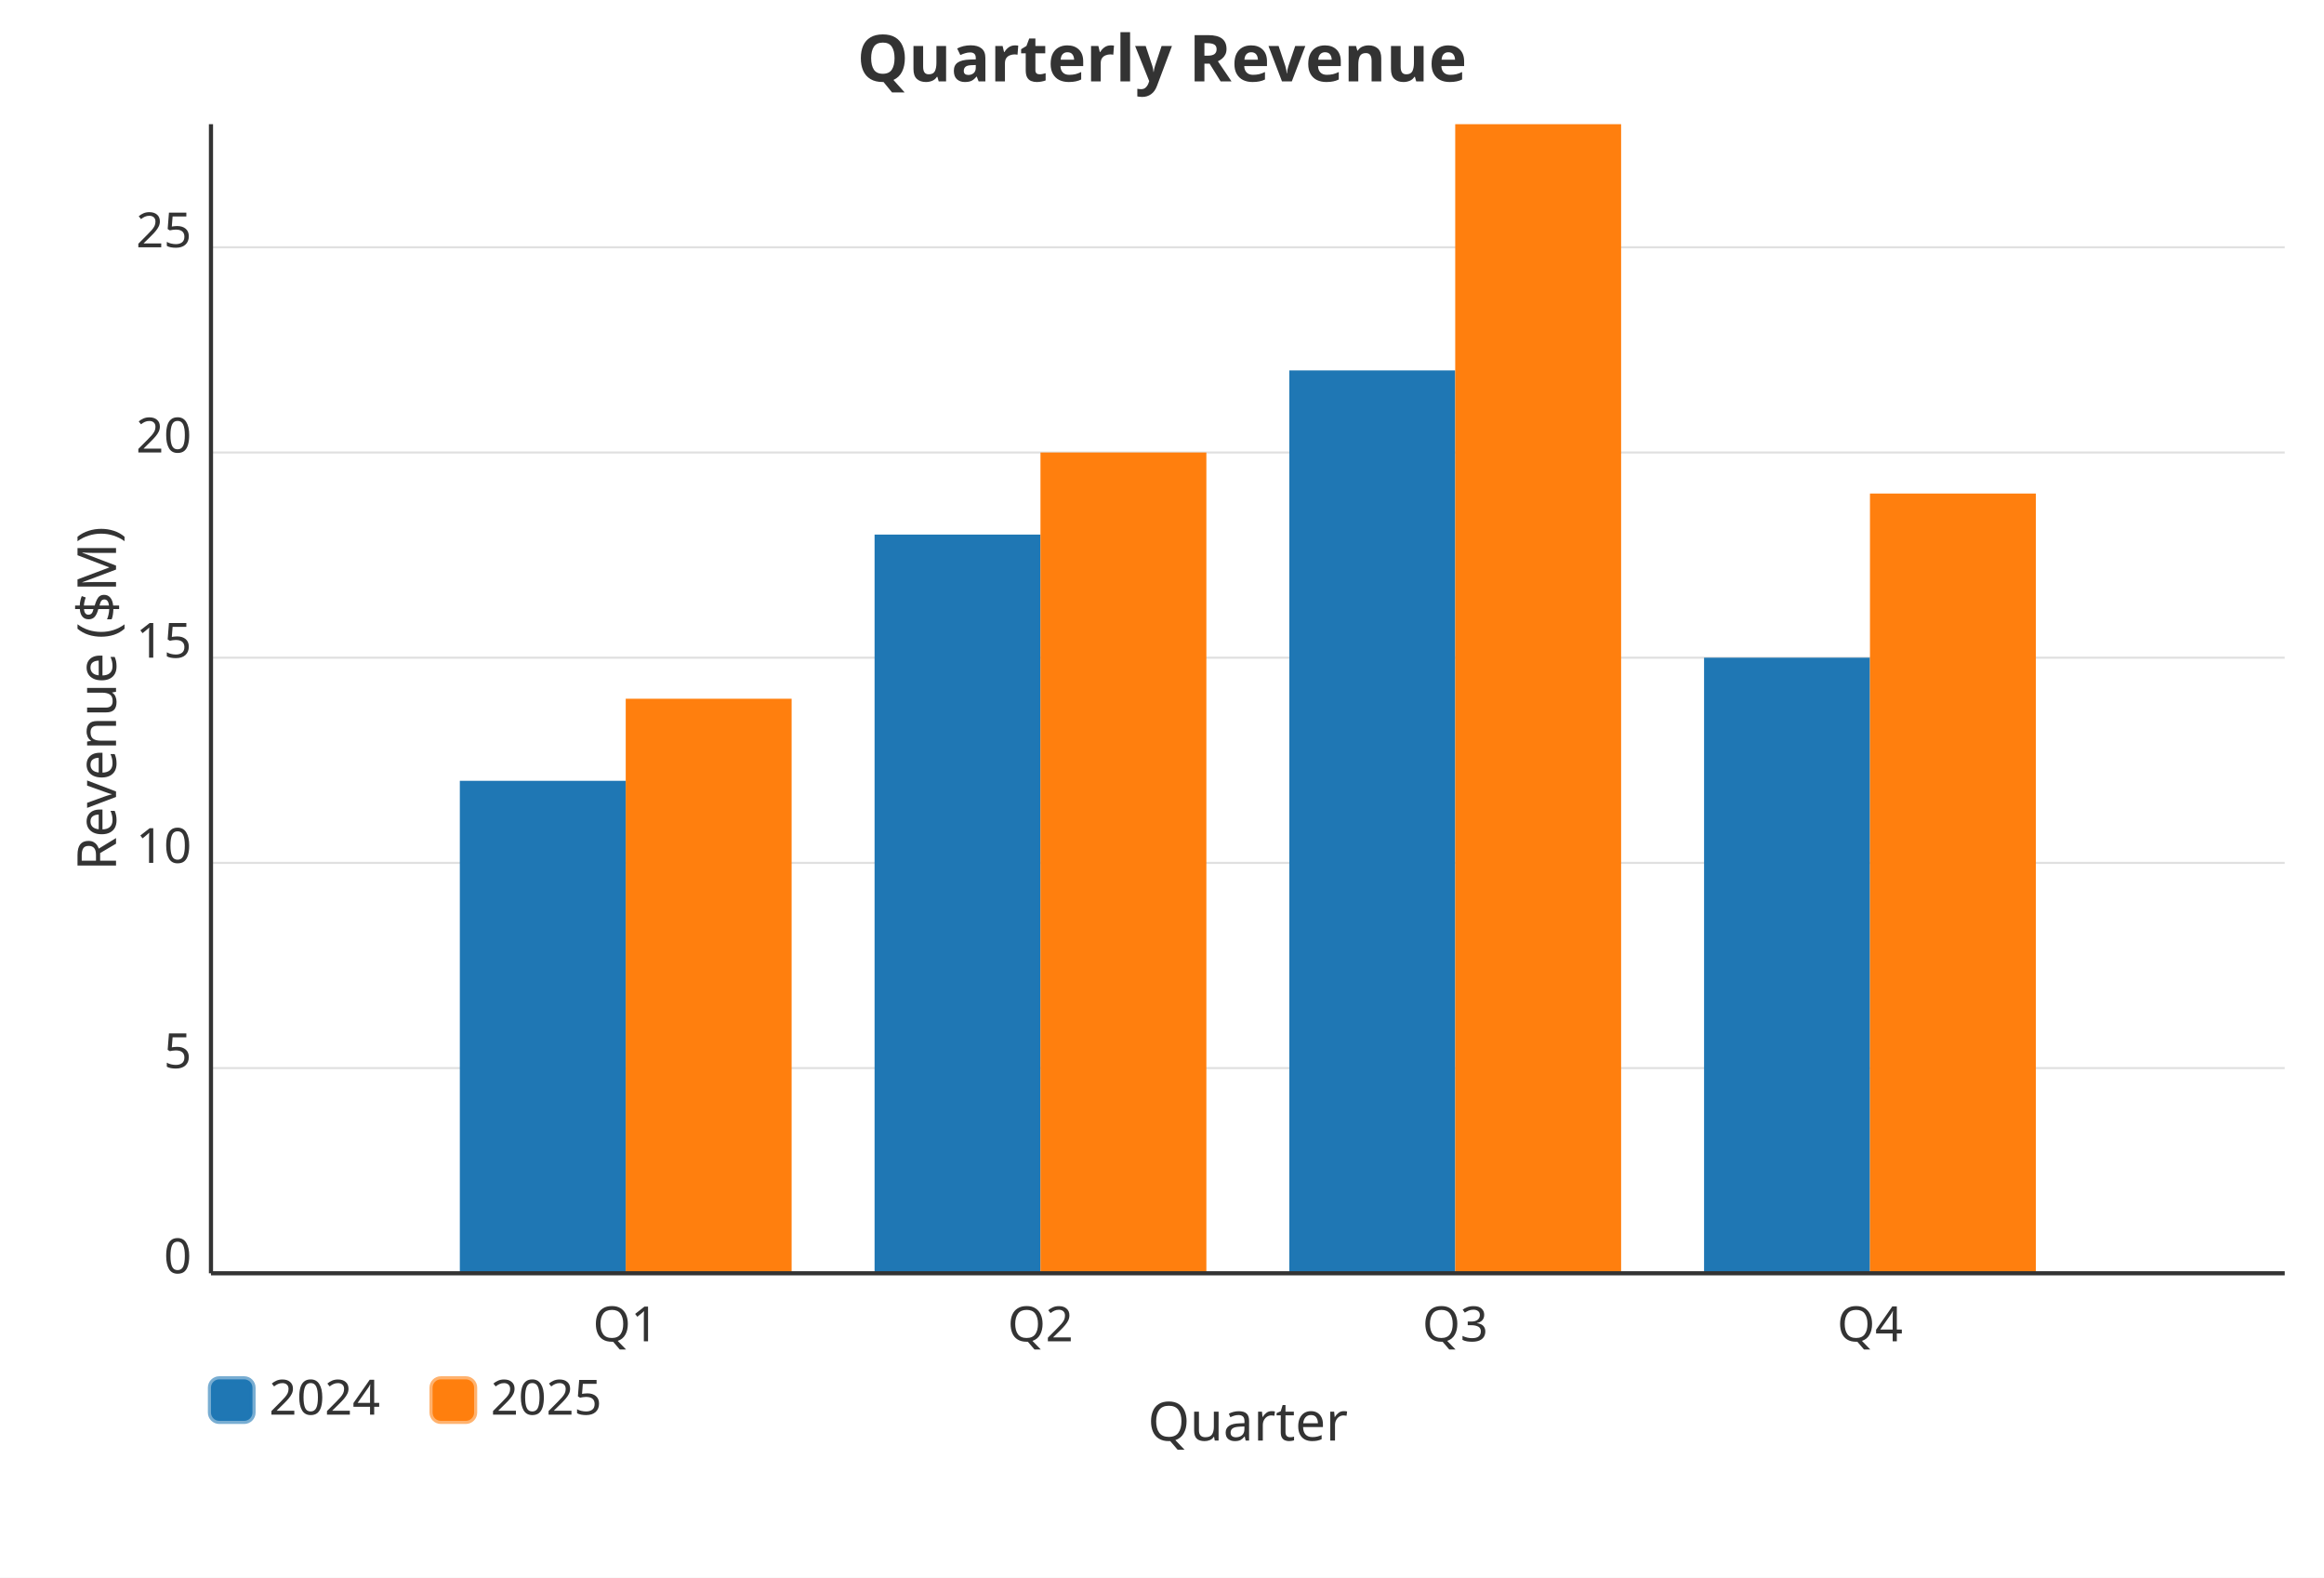
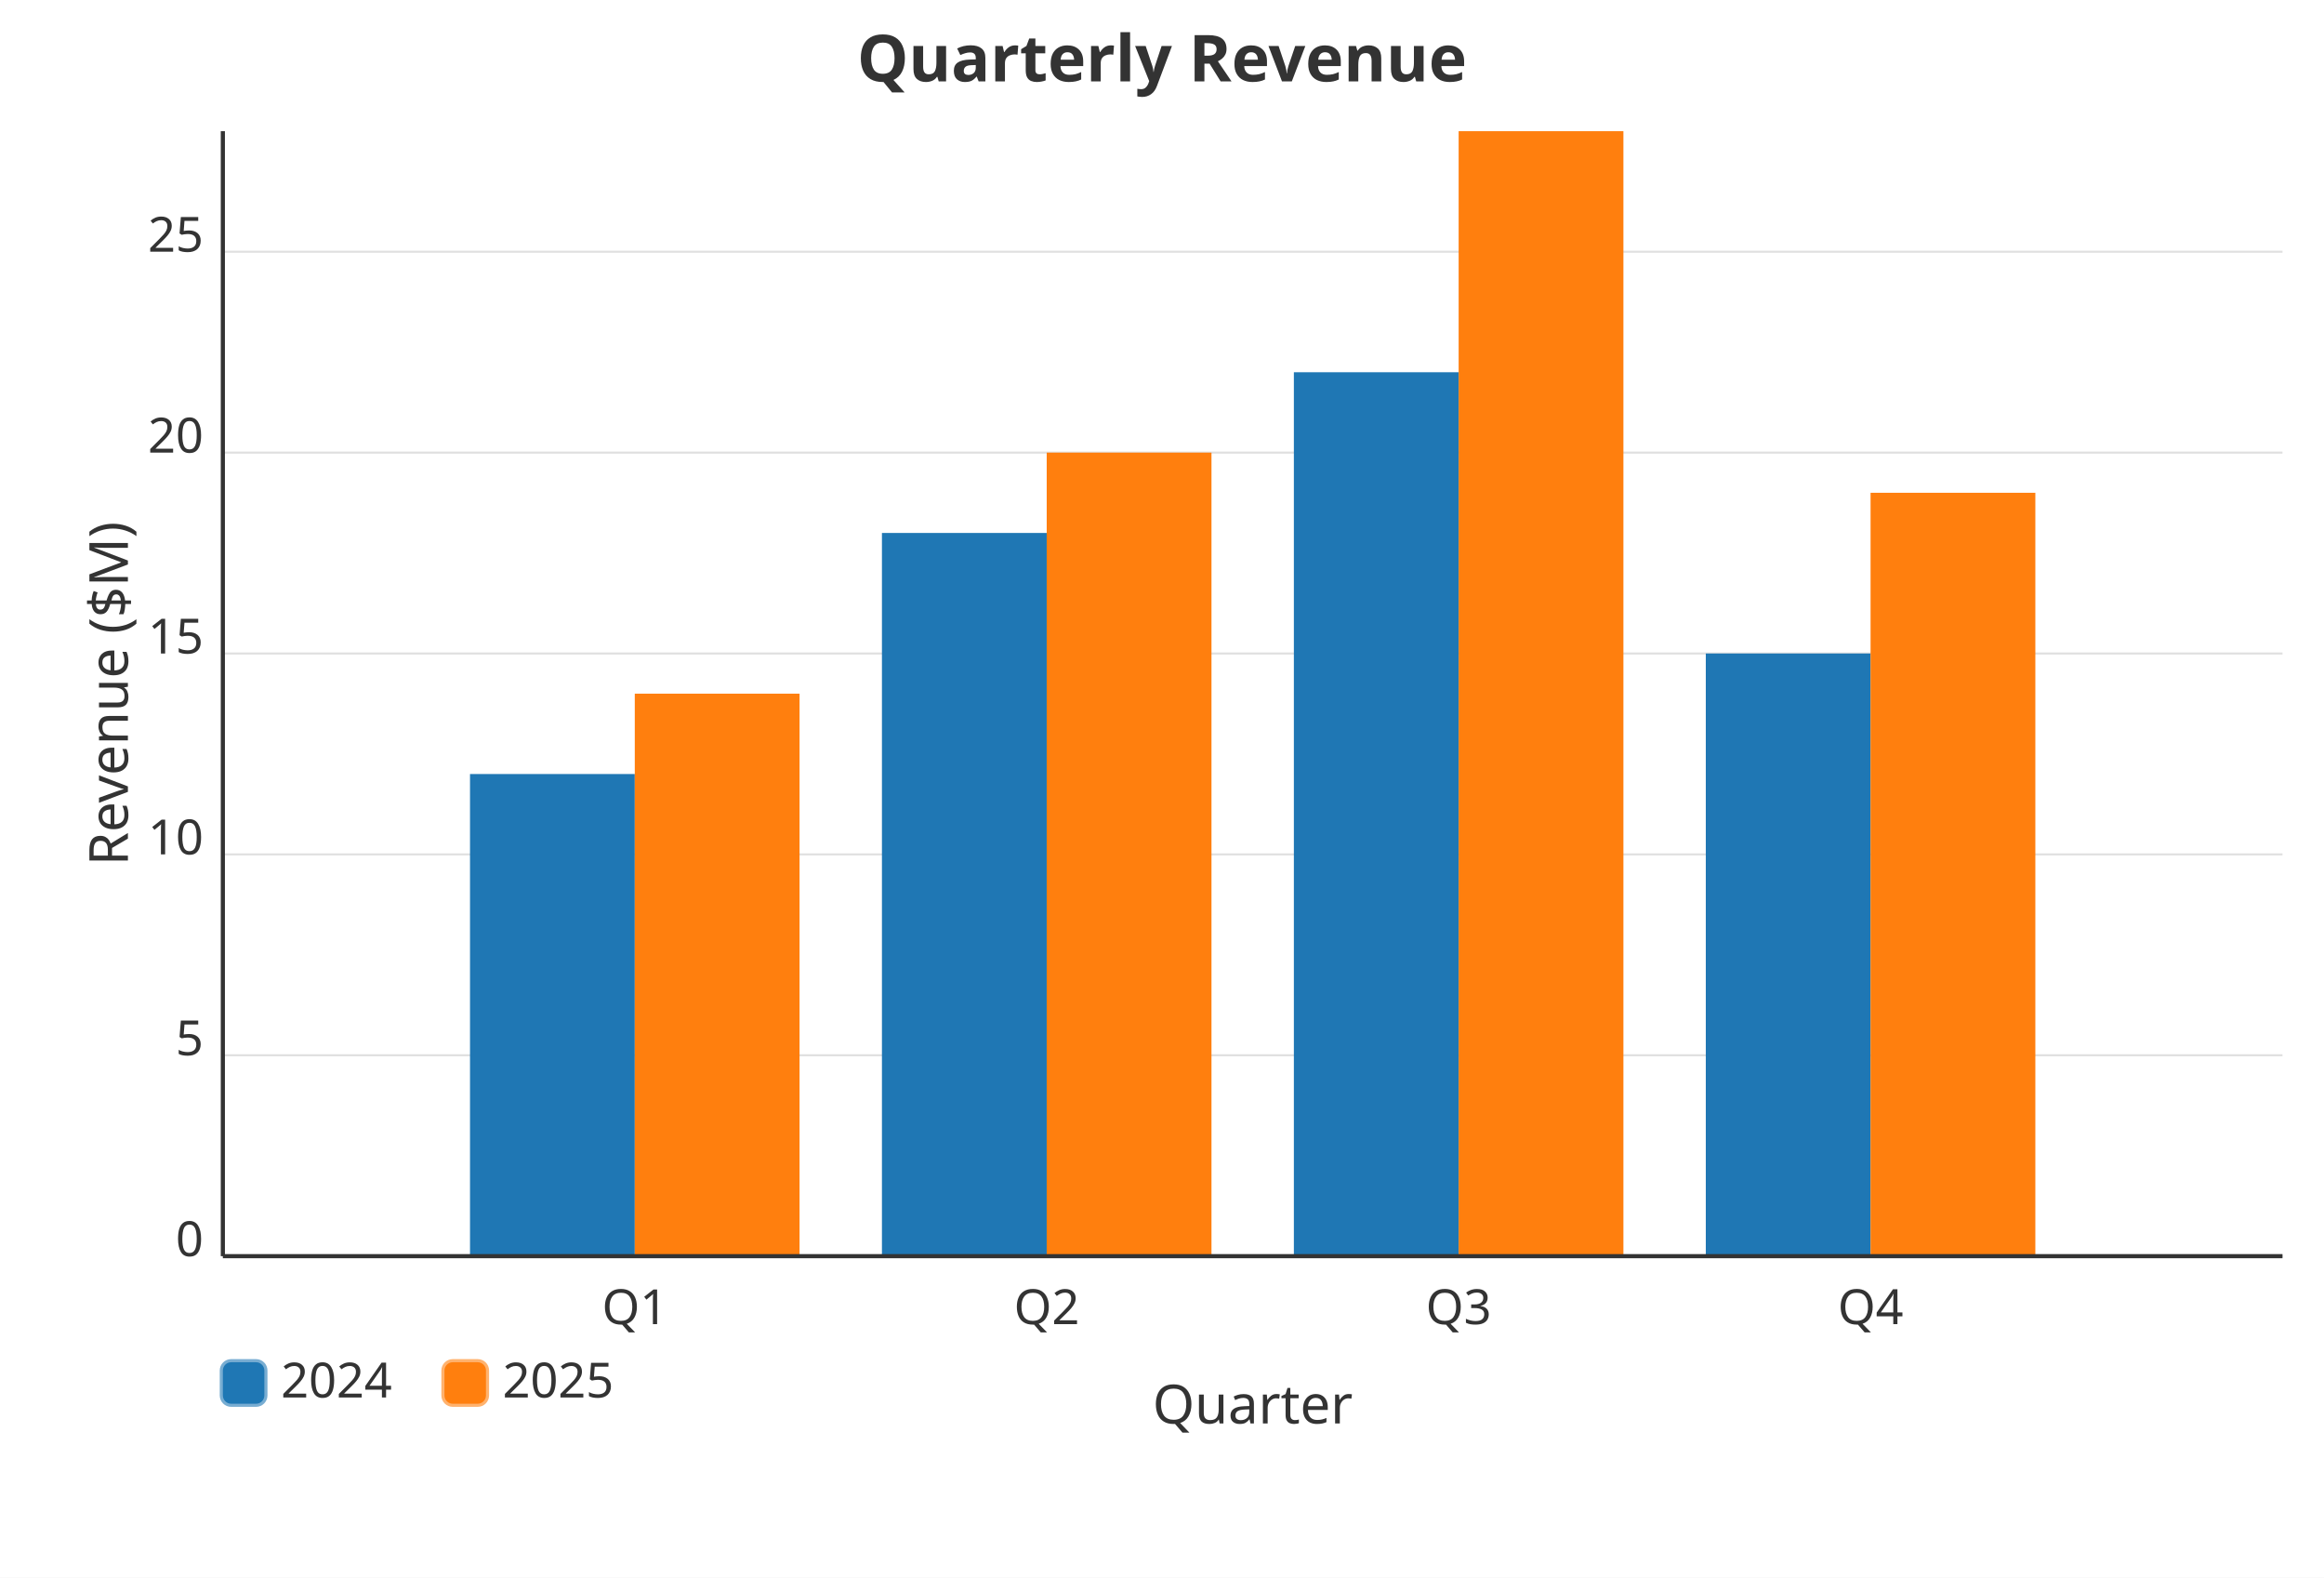
<svg xmlns="http://www.w3.org/2000/svg" width="560" height="380" viewBox="0 0 560 380" role="img">
  <rect width="560" height="380" fill="white" />
  <rect x="0" y="0" width="560" height="380" fill="rgb(255,255,255)" />
-   <line x1="50.838" y1="306.725" x2="550.533" y2="306.725" stroke="rgb(224,224,224)" stroke-width="0.5" />
-   <line x1="50.838" y1="257.295" x2="550.533" y2="257.295" stroke="rgb(224,224,224)" stroke-width="0.5" />
-   <line x1="50.838" y1="207.865" x2="550.533" y2="207.865" stroke="rgb(224,224,224)" stroke-width="0.5" />
-   <line x1="50.838" y1="158.434" x2="550.533" y2="158.434" stroke="rgb(224,224,224)" stroke-width="0.5" />
-   <line x1="50.838" y1="109.004" x2="550.533" y2="109.004" stroke="rgb(224,224,224)" stroke-width="0.5" />
-   <line x1="50.838" y1="59.574" x2="550.533" y2="59.574" stroke="rgb(224,224,224)" stroke-width="0.5" />
-   <rect x="110.801" y="188.093" width="39.976" height="118.632" fill="rgb(31,119,180)" />
-   <rect x="210.74" y="128.776" width="39.976" height="177.949" fill="rgb(31,119,180)" />
-   <rect x="310.679" y="89.232" width="39.976" height="217.493" fill="rgb(31,119,180)" />
-   <rect x="410.618" y="158.434" width="39.976" height="148.291" fill="rgb(31,119,180)" />
-   <rect x="150.777" y="168.32" width="39.976" height="138.405" fill="rgb(255,127,14)" />
-   <rect x="250.716" y="109.004" width="39.976" height="197.721" fill="rgb(255,127,14)" />
-   <rect x="350.655" y="29.916" width="39.976" height="276.809" fill="rgb(255,127,14)" />
-   <rect x="450.594" y="118.89" width="39.976" height="187.835" fill="rgb(255,127,14)" />
-   <line x1="50.838" y1="29.916" x2="50.838" y2="306.725" stroke="rgb(51,51,51)" stroke-width="1" />
-   <line x1="50.838" y1="306.725" x2="550.533" y2="306.725" stroke="rgb(51,51,51)" stroke-width="1" />
-   <text x="150.777" y="323.105" font-family="sans-serif" font-size="11.7" fill="rgb(51,51,51)" text-anchor="middle">Q1</text>
-   <text x="250.716" y="323.105" font-family="sans-serif" font-size="11.7" fill="rgb(51,51,51)" text-anchor="middle">Q2</text>
-   <text x="350.655" y="323.105" font-family="sans-serif" font-size="11.7" fill="rgb(51,51,51)" text-anchor="middle">Q3</text>
-   <text x="450.594" y="323.105" font-family="sans-serif" font-size="11.7" fill="rgb(51,51,51)" text-anchor="middle">Q4</text>
-   <text x="46.158" y="306.725" font-family="sans-serif" font-size="11.7" fill="rgb(51,51,51)" text-anchor="end">0</text>
-   <text x="46.158" y="257.295" font-family="sans-serif" font-size="11.7" fill="rgb(51,51,51)" text-anchor="end">5</text>
-   <text x="46.158" y="207.865" font-family="sans-serif" font-size="11.7" fill="rgb(51,51,51)" text-anchor="end">10</text>
-   <text x="46.158" y="158.434" font-family="sans-serif" font-size="11.7" fill="rgb(51,51,51)" text-anchor="end">15</text>
-   <text x="46.158" y="109.004" font-family="sans-serif" font-size="11.7" fill="rgb(51,51,51)" text-anchor="end">20</text>
-   <text x="46.158" y="59.574" font-family="sans-serif" font-size="11.7" fill="rgb(51,51,51)" text-anchor="end">25</text>
-   <text x="300.686" y="347.025" font-family="sans-serif" font-size="13" fill="rgb(51,51,51)" text-anchor="middle">Quarter</text>
-   <text x="27.958" y="168.32" font-family="sans-serif" font-size="13" fill="rgb(51,51,51)" text-anchor="middle" transform="rotate(-90,27.9581,168.3204)">Revenue ($M)</text>
-   <rect x="50.838" y="332.275" width="10" height="10" fill="rgb(31,119,180)" stroke="rgba(31,119,180,0.600)" stroke-width="1.5" rx="2" />
-   <text x="64.838" y="340.775" font-family="sans-serif" font-size="11.7" fill="rgb(51,51,51)">2024</text>
-   <rect x="104.238" y="332.275" width="10" height="10" fill="rgb(255,127,14)" stroke="rgba(255,127,14,0.600)" stroke-width="1.5" rx="2" />
-   <text x="118.238" y="340.775" font-family="sans-serif" font-size="11.7" fill="rgb(51,51,51)">2025</text>
+   <line x1="53.7" y1="302.6" x2="550" y2="302.6" stroke="rgb(224,224,224)" stroke-width="0.5" />
+   <line x1="53.7" y1="254.207" x2="550" y2="254.207" stroke="rgb(224,224,224)" stroke-width="0.5" />
+   <line x1="53.7" y1="205.814" x2="550" y2="205.814" stroke="rgb(224,224,224)" stroke-width="0.5" />
+   <line x1="53.7" y1="157.421" x2="550" y2="157.421" stroke="rgb(224,224,224)" stroke-width="0.5" />
+   <line x1="53.7" y1="109.029" x2="550" y2="109.029" stroke="rgb(224,224,224)" stroke-width="0.5" />
+   <line x1="53.7" y1="60.636" x2="550" y2="60.636" stroke="rgb(224,224,224)" stroke-width="0.5" />
+   <rect x="113.256" y="186.457" width="39.704" height="116.143" fill="rgb(31,119,180)" />
+   <rect x="212.516" y="128.386" width="39.704" height="174.214" fill="rgb(31,119,180)" />
+   <rect x="311.776" y="89.671" width="39.704" height="212.929" fill="rgb(31,119,180)" />
+   <rect x="411.036" y="157.421" width="39.704" height="145.179" fill="rgb(31,119,180)" />
+   <rect x="152.96" y="167.1" width="39.704" height="135.5" fill="rgb(255,127,14)" />
+   <rect x="252.22" y="109.029" width="39.704" height="193.571" fill="rgb(255,127,14)" />
+   <rect x="351.48" y="31.6" width="39.704" height="271" fill="rgb(255,127,14)" />
+   <rect x="450.74" y="118.707" width="39.704" height="183.893" fill="rgb(255,127,14)" />
+   <line x1="53.7" y1="31.6" x2="53.7" y2="302.6" stroke="rgb(51,51,51)" stroke-width="1" />
+   <line x1="53.7" y1="302.6" x2="550" y2="302.6" stroke="rgb(51,51,51)" stroke-width="1" />
+   <text x="152.96" y="318.98" font-family="sans-serif" font-size="11.7" fill="rgb(51,51,51)" text-anchor="middle">Q1</text>
+   <text x="252.22" y="318.98" font-family="sans-serif" font-size="11.7" fill="rgb(51,51,51)" text-anchor="middle">Q2</text>
+   <text x="351.48" y="318.98" font-family="sans-serif" font-size="11.7" fill="rgb(51,51,51)" text-anchor="middle">Q3</text>
+   <text x="450.74" y="318.98" font-family="sans-serif" font-size="11.7" fill="rgb(51,51,51)" text-anchor="middle">Q4</text>
+   <text x="49.02" y="302.6" font-family="sans-serif" font-size="11.7" fill="rgb(51,51,51)" text-anchor="end">0</text>
+   <text x="49.02" y="254.207" font-family="sans-serif" font-size="11.7" fill="rgb(51,51,51)" text-anchor="end">5</text>
+   <text x="49.02" y="205.814" font-family="sans-serif" font-size="11.7" fill="rgb(51,51,51)" text-anchor="end">10</text>
+   <text x="49.02" y="157.421" font-family="sans-serif" font-size="11.7" fill="rgb(51,51,51)" text-anchor="end">15</text>
+   <text x="49.02" y="109.029" font-family="sans-serif" font-size="11.7" fill="rgb(51,51,51)" text-anchor="end">20</text>
+   <text x="49.02" y="60.636" font-family="sans-serif" font-size="11.7" fill="rgb(51,51,51)" text-anchor="end">25</text>
+   <text x="301.85" y="342.9" font-family="sans-serif" font-size="13" fill="rgb(51,51,51)" text-anchor="middle">Quarter</text>
+   <text x="30.82" y="167.1" font-family="sans-serif" font-size="13" fill="rgb(51,51,51)" text-anchor="middle" transform="rotate(-90,30.82,167.1)">Revenue ($M)</text>
+   <rect x="53.7" y="328.15" width="10" height="10" fill="rgb(31,119,180)" stroke="rgba(31,119,180,0.600)" stroke-width="1.5" rx="2" />
+   <text x="67.7" y="336.65" font-family="sans-serif" font-size="11.7" fill="rgb(51,51,51)">2024</text>
+   <rect x="107.1" y="328.15" width="10" height="10" fill="rgb(255,127,14)" stroke="rgba(255,127,14,0.600)" stroke-width="1.5" rx="2" />
+   <text x="121.1" y="336.65" font-family="sans-serif" font-size="11.7" fill="rgb(51,51,51)">2025</text>
  <text x="280" y="19.6" font-family="sans-serif" font-size="15.6" fill="rgb(51,51,51)" font-weight="bold" text-anchor="middle">Quarterly Revenue</text>
</svg>
